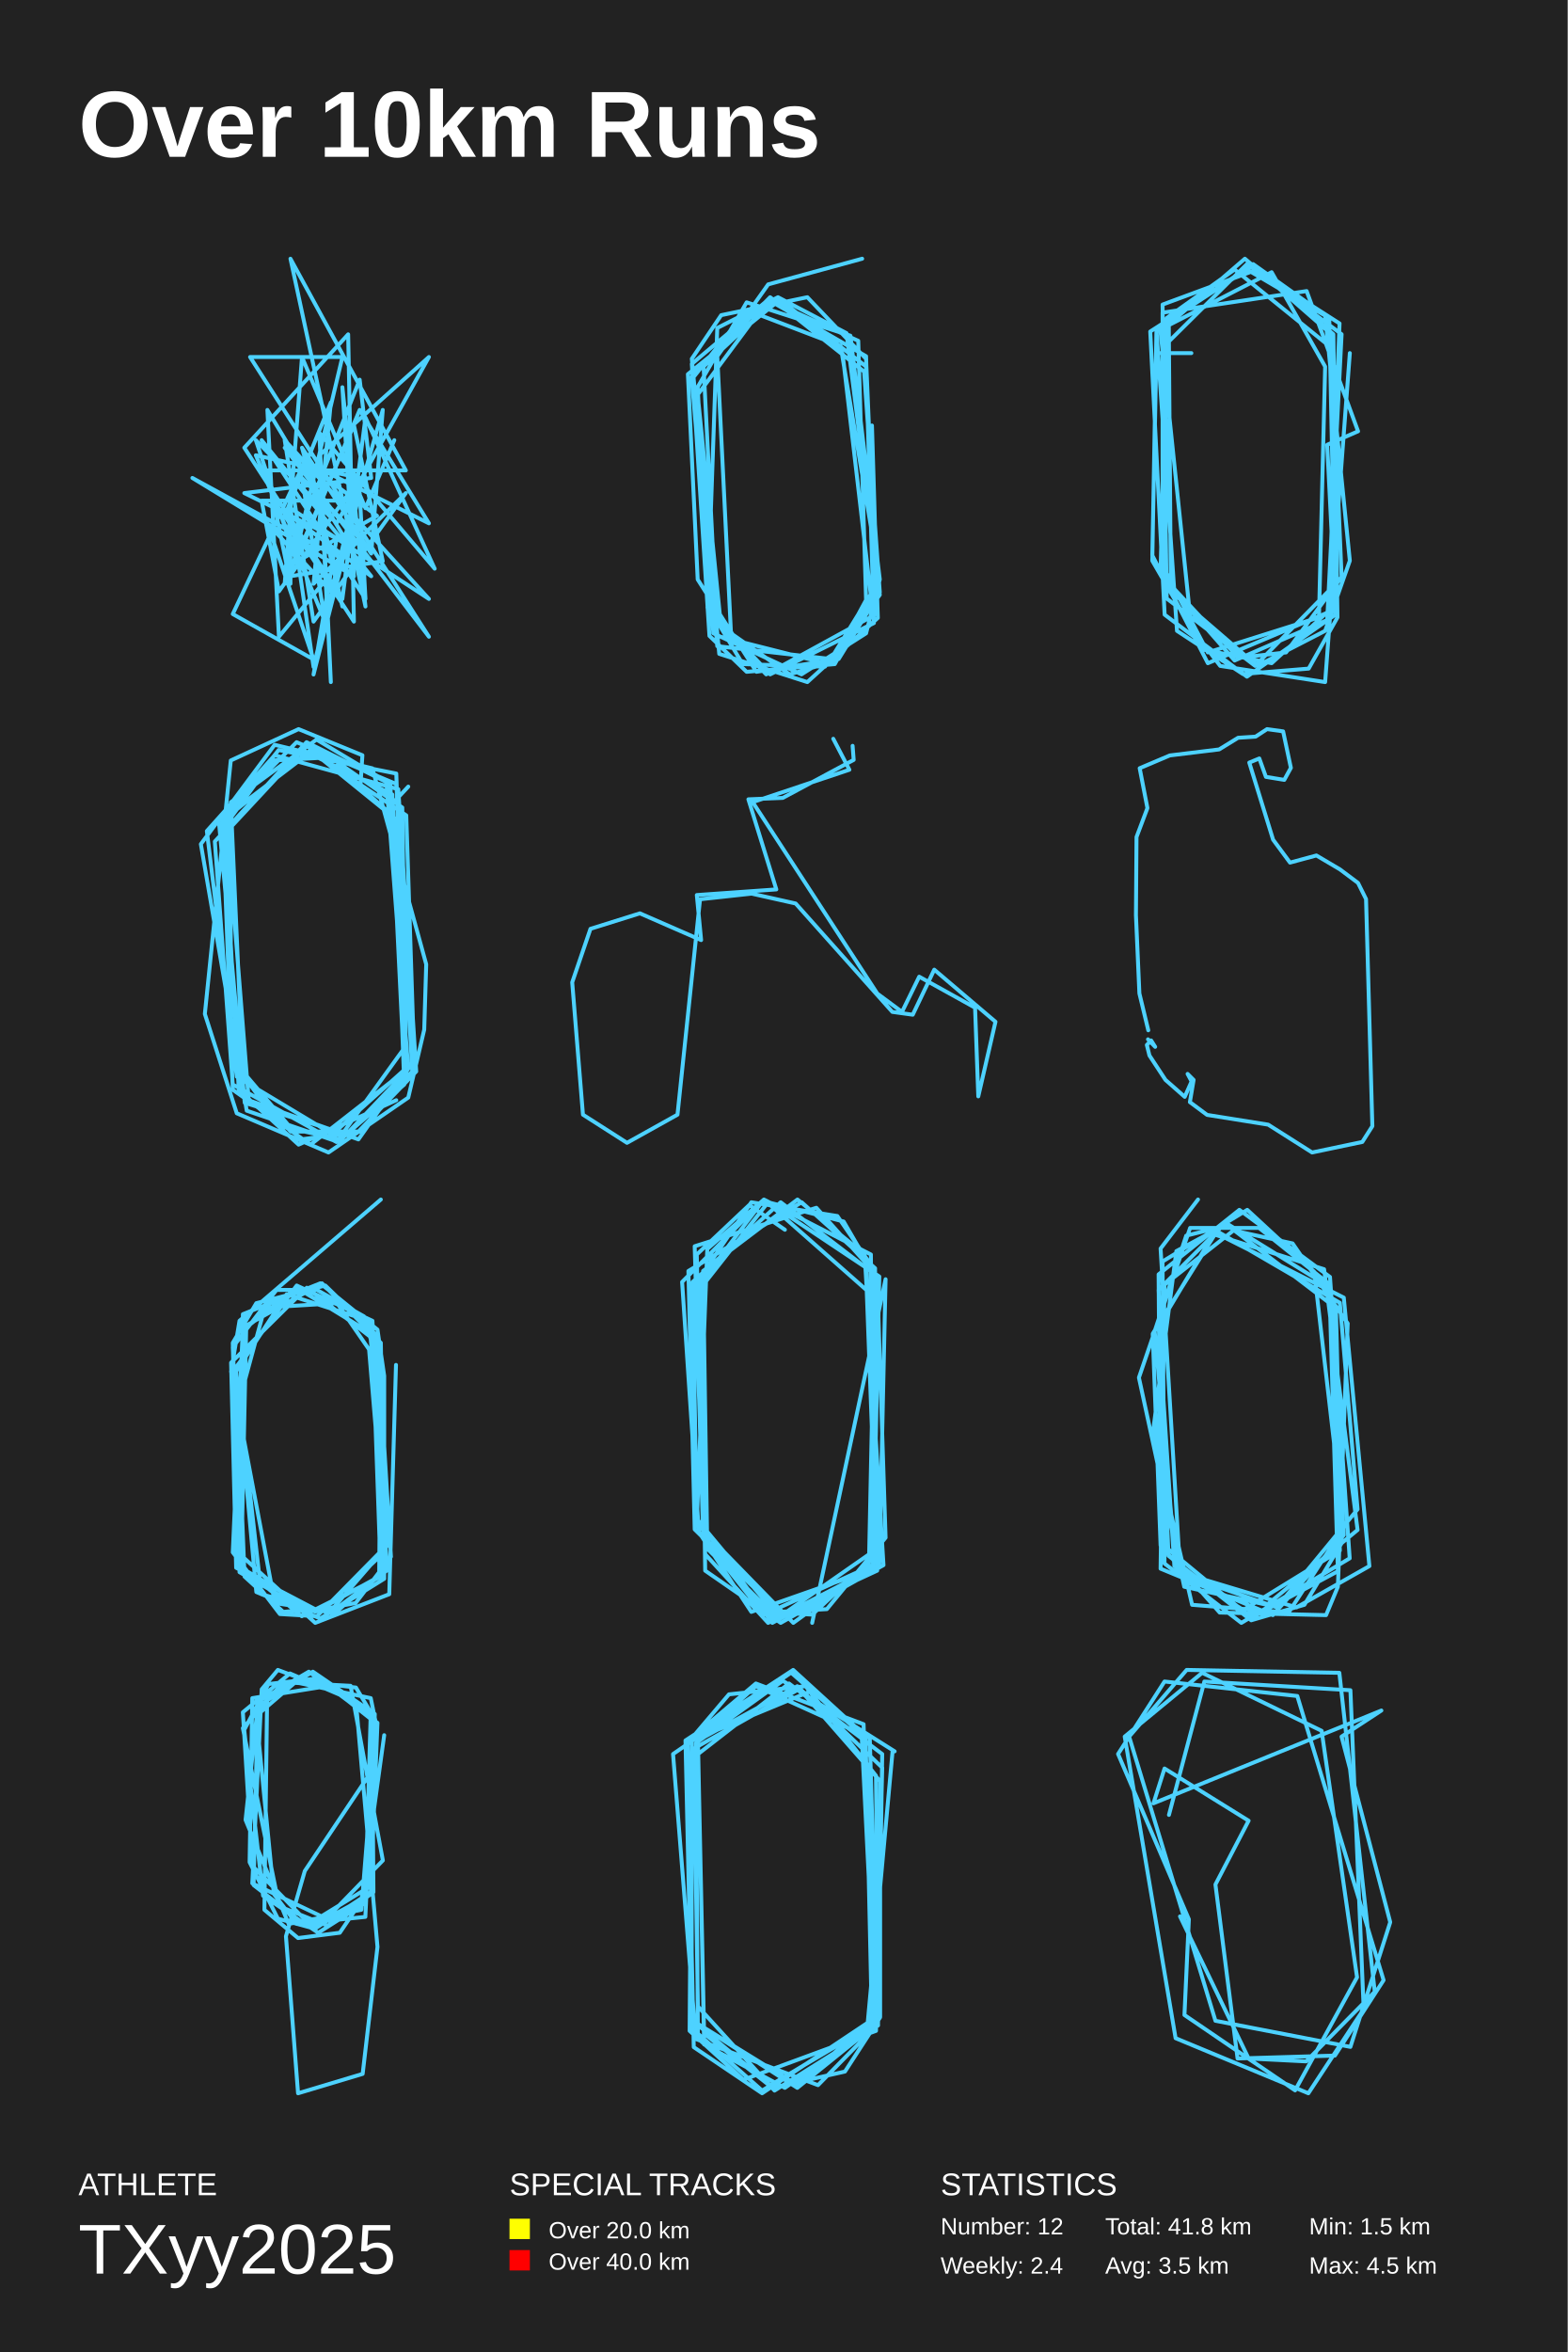
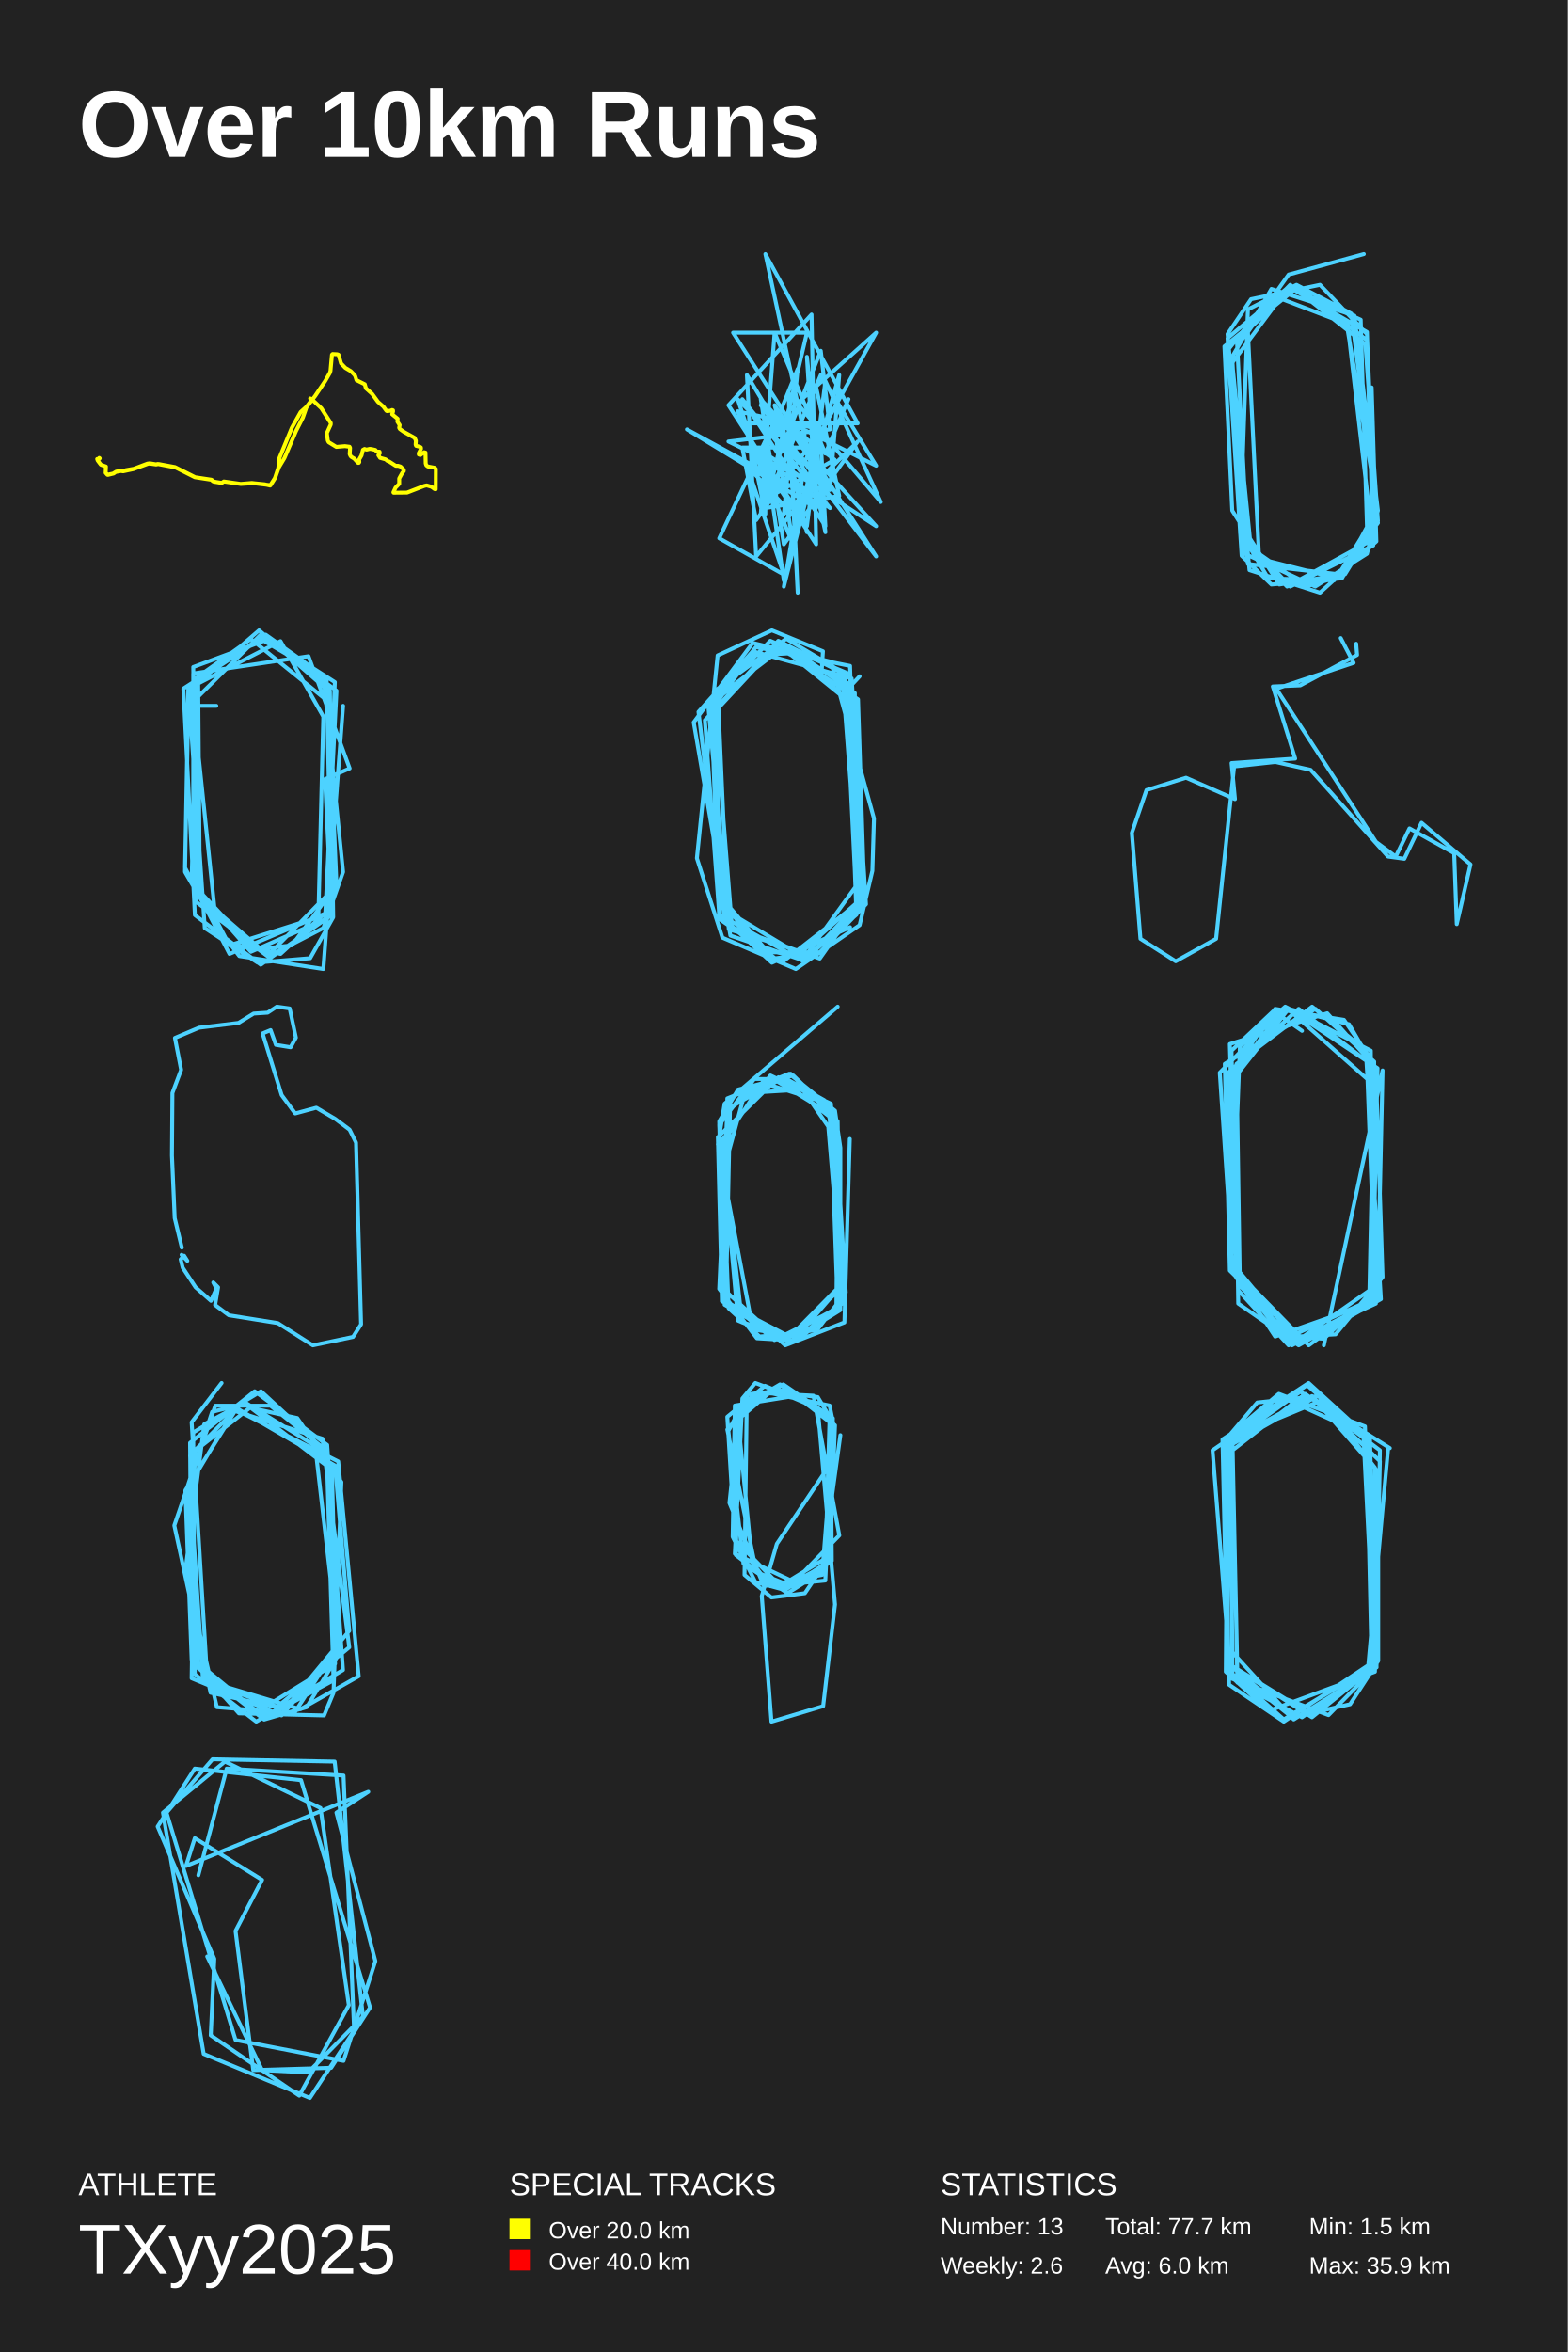
<svg xmlns="http://www.w3.org/2000/svg" baseProfile="full" height="300mm" version="1.1" viewBox="0,0,200,300" width="200mm">
  <defs />
  <rect fill="#222222" height="300" width="200" x="0" y="0" />
  <text fill="#FFFFFF" style="font-size:12px; font-family:Arial; font-weight:bold;" x="10" y="20">Over 10km Runs</text>
  <text fill="#FFFFFF" style="font-size:4px; font-family:Arial" x="10" y="280">ATHLETE</text>
  <text fill="#FFFFFF" style="font-size:9px; font-family:Arial" x="10" y="290">TXyy2025</text>
  <text fill="#FFFFFF" style="font-size:4px; font-family:Arial" x="65" y="280">SPECIAL TRACKS</text>
  <rect fill="yellow" height="2.6" width="2.6" x="65" y="283" />
  <text fill="#FFFFFF" style="font-size:3px; font-family:Arial" x="70" y="285.5">Over 20.0 km</text>
  <rect fill="red" height="2.6" width="2.6" x="65" y="287" />
  <text fill="#FFFFFF" style="font-size:3px; font-family:Arial" x="70" y="289.5">Over 40.0 km</text>
  <text fill="#FFFFFF" style="font-size:4px; font-family:Arial" x="120" y="280">STATISTICS</text>
-   <text fill="#FFFFFF" style="font-size:3px; font-family:Arial" x="120" y="285">Number: 12</text>
-   <text fill="#FFFFFF" style="font-size:3px; font-family:Arial" x="120" y="290">Weekly: 2.4</text>
-   <text fill="#FFFFFF" style="font-size:3px; font-family:Arial" x="141" y="285">Total: 41.8 km</text>
-   <text fill="#FFFFFF" style="font-size:3px; font-family:Arial" x="141" y="290">Avg: 3.5 km</text>
+   <text fill="#FFFFFF" style="font-size:3px; font-family:Arial" x="120" y="285">Number: 13</text>
+   <text fill="#FFFFFF" style="font-size:3px; font-family:Arial" x="120" y="290">Weekly: 2.6</text>
+   <text fill="#FFFFFF" style="font-size:3px; font-family:Arial" x="141" y="285">Total: 77.7 km</text>
+   <text fill="#FFFFFF" style="font-size:3px; font-family:Arial" x="141" y="290">Avg: 6.0 km</text>
  <text fill="#FFFFFF" style="font-size:3px; font-family:Arial" x="167" y="285">Min: 1.5 km</text>
-   <text fill="#FFFFFF" style="font-size:3px; font-family:Arial" x="167" y="290">Max: 4.5 km</text>
-   <polyline fill="none" points="50.304,56.143 46.624,64.821 38.528,45.536 36.32,74.464 45.152,54.214 48.832,71.571 37.056,73.5 43.68,45.536 31.904,45.536 54.72,81.214 36.32,57.107 48.096,65.786 36.32,72.536 45.888,48.429 47.36,60.964 31.168,62.893 42.944,68.679 40,86.036 45.888,62.893 46.624,76.393 33.376,56.143 47.36,73.5 37.056,65.786 37.056,74.464 34.112,60 51.776,60 37.056,33.0 46.624,77.357 43.68,49.393 45.152,73.5 24.544,60.964 42.208,70.607 38.528,57.107 47.36,70.607 48.832,52.286 42.208,75.429 34.112,66.75 40,84.107 29.696,78.321 39.264,58.071 43.68,77.357 39.264,59.036 54.72,66.75 45.888,52.286 37.792,71.571 32.64,56.143 42.944,66.75 54.72,45.536 40.736,58.071 42.208,87.0 40.736,55.179 55.456,72.536 46.624,53.25 43.68,76.393 31.168,57.107 44.416,42.643 45.152,79.286 36.32,65.786 42.208,51.321 40,74.464 51.776,62.893 40,79.286 36.32,56.143 54.72,76.393 37.056,64.821 40,85.071 45.152,63.857 33.376,63.857 35.584,75.429 45.888,60.964 32.64,58.071 41.472,79.286 38.528,60.964 45.888,68.679 35.584,81.214 34.112,52.286 45.152,70.607" stroke="#4DD2FF" stroke-linecap="round" stroke-linejoin="round" stroke-width="0.5" />
-   <polyline fill="none" points="109.992,33.0 98.002,36.273 91.507,45.436 93.256,80.782 100.749,86.018 106.245,84.382 110.491,76.527 109.492,43.473 98.002,38.236 89.009,50.346 92.007,80.127 94.754,84.709 105.246,85.036 111.241,77.182 107.494,45.109 99.251,37.909 89.759,46.746 91.507,81.109 105.745,84.709 112.24,75.873 107.993,42.491 99.251,37.909 91.507,41.836 90.258,77.509 98.251,86.018 111.49,79.473 110.491,46.746 99.5,38.236 87.76,47.727 89.009,73.909 96.503,85.691 106.994,84.055 112.24,75.546 110.241,47.4 98.251,37.909 88.26,48.055 91.507,82.418 105.995,84.055 112.24,73.909 107.244,44.127 95.254,39.546 88.26,48.382 91.008,80.782 102.248,86.018 110.491,80.782 112.24,73.909 108.493,42.818 95.254,38.564 89.009,49.364 90.508,78.491 97.752,86.018 111.49,78.491 110.491,45.436 98.002,38.236 88.26,46.418 90.508,81.109 95.254,85.691 106.495,84.709 111.74,75.218 110.491,45.764 102.997,37.909 92.007,40.2 88.26,45.764 91.757,83.4 102.997,87.0 111.99,78.818 111.241,54.273" stroke="#4DD2FF" stroke-linecap="round" stroke-linejoin="round" stroke-width="0.5" />
-   <polyline fill="none" points="151.993,45.038 147.53,45.038 147.005,70.835 154.093,84.592 170.37,77.713 169.319,56.733 173.257,55.013 166.694,37.127 148.318,39.879 148.318,72.21 154.093,83.217 168.269,78.745 169.057,46.758 162.231,34.72 147.53,42.287 147.005,71.522 153.568,82.873 162.231,84.592 170.107,77.37 169.844,44.35 157.506,34.376 148.843,40.567 148.055,73.242 158.031,83.904 164.069,83.217 171.157,73.586 169.844,42.631 160.394,34.376 148.318,38.847 148.843,76.338 160.131,84.936 169.582,75.306 170.895,41.255 159.081,33.688 148.318,44.35 149.63,75.65 160.394,84.936 169.057,80.465 172.207,71.522 169.057,40.223 159.869,33.688 149.105,40.911 149.368,74.962 157.506,84.248 169.319,79.089 171.157,42.631 159.606,34.032 146.743,42.287 148.58,78.401 159.081,86.312 170.37,78.401 169.582,40.567 159.081,34.376 147.53,41.943 150.156,80.465 158.556,85.968 166.957,85.28 170.632,78.745 170.107,42.631 158.819,33.0 148.055,42.287 151.993,80.121 155.668,84.936 169.057,87.0 172.207,45.038" stroke="#4DD2FF" stroke-linecap="round" stroke-linejoin="round" stroke-width="0.5" />
-   <polyline fill="none" points="52.085,100.333 49.286,103.333 42.926,97.667 45.979,100.333 46.233,96.333 38.092,93.0 29.442,97 26.134,129.333 30.205,142 41.908,147.0 52.085,140 54.12,131.333 54.375,123 47.505,98 35.039,95 25.625,107.667 31.477,141.667 43.18,145.667 52.594,136.667 50.558,100 37.837,94.667 27.915,104.667 31.223,140.667 44.198,144.667 51.83,136.667 50.558,98.667 35.548,95.667 28.424,104.667 29.696,135.667 37.074,144.333 45.724,144.333 53.102,136.667 50.813,100.667 35.039,96.333 26.389,106 30.205,137.333 42.417,144.667 52.848,135.333 51.83,104 40.89,96.667 34.784,97 28.933,105 31.731,140.333 45.724,145.333 52.085,136.333 49.286,99.667 40.382,94.333 29.442,102.333 30.968,136.667 38.346,145.333 45.979,144.333 51.83,137 51.322,103 40.382,95.333 29.442,103.667 29.442,135 35.802,143.667 43.435,145.333 51.576,138.333 50.304,104.333 39.618,95.667 28.424,104.667 29.696,139 39.618,146 51.576,136.667 49.795,100 39.11,94.667 27.406,107.333 29.696,138.333 42.926,145.667 51.83,133.333 50.049,101.333 38.601,95.667 28.678,106.333 30.459,139 38.092,146 50.558,140.333" stroke="#4DD2FF" stroke-linecap="round" stroke-linejoin="round" stroke-width="0.5" />
-   <polyline fill="none" points="108.772,95.13 108.909,96.925 99.863,101.774 95.477,101.953 99.041,113.446 88.898,114.164 89.447,119.91 81.635,116.499 75.33,118.474 73.0,125.298 74.371,142.177 79.99,145.768 86.431,142.177 89.31,114.703 95.888,113.985 101.508,115.242 113.843,129.069 116.447,129.428 119.188,123.681 127.0,130.326 124.807,139.843 124.396,128.53 117.269,124.579 115.076,129.069 111.924,126.734 96.025,102.313 108.36,98.182 106.305,94.232" stroke="#4DD2FF" stroke-linecap="round" stroke-linejoin="round" stroke-width="0.5" />
-   <polyline fill="none" points="146.458,132.566 147.373,133.525 146.86,132.71 146.311,133.285 146.641,134.628 148.69,137.745 151.143,139.903 152.021,137.937 151.509,136.978 152.277,137.745 151.801,140.574 153.997,142.205 161.793,143.451 167.393,147.0 173.799,145.657 175.08,143.643 174.274,114.678 173.25,112.616 170.944,110.889 167.942,109.115 164.575,110.026 162.416,107.1 159.378,97.269 160.659,96.741 161.501,99.091 163.843,99.475 164.685,97.94 163.697,93.288 161.647,93.0 160.183,93.959 157.95,94.103 155.535,95.59 149.239,96.357 145.396,97.988 146.384,103.072 144.993,106.765 144.92,116.74 145.36,126.715 146.494,131.415" stroke="#4DD2FF" stroke-linecap="round" stroke-linejoin="round" stroke-width="0.5" />
-   <polyline fill="none" points="48.587,153.0 30.555,168.469 29.481,174.938 35.063,204.469 42.361,205.594 49.445,200.25 47.084,172.125 43.005,166.219 33.775,166.781 30.555,178.594 33.345,203.344 42.576,205.875 48.801,200.531 47.943,170.438 37.853,164.25 31.413,169.313 30.769,199.969 40.215,205.594 48.372,201.094 48.587,175.219 46.44,167.906 40.429,164.531 35.277,164.531 29.696,171.844 30.984,199.969 38.497,206.156 48.587,201.094 47.513,170.719 39.141,164.25 29.481,173.813 30.125,199.969 40.859,205.594 49.016,198 48.587,171.281 41.073,163.688 30.984,169.313 29.696,198 35.707,205.875 40.429,206.156 49.016,197.438 47.513,168.469 37.853,163.969 30.125,174.375 31.199,201.094 36.136,205.594 42.576,205.031 49.66,196.875 47.084,168.469 36.565,165.094 30.125,174.938 32.701,203.063 40.859,206.438 49.016,201.375 49.016,175.5 48.157,169.594 40.859,163.688 30.984,167.625 30.555,200.531 39.356,205.594 45.367,204.469 49.875,198.563 48.157,170.438 41.503,163.969 32.701,166.219 29.696,171.281 30.34,198 40.215,207.0 49.66,203.344 50.519,174.094" stroke="#4DD2FF" stroke-linecap="round" stroke-linejoin="round" stroke-width="0.5" />
-   <polyline fill="none" points="100.134,156.857 95.584,153.701 88.893,160.013 89.696,194.727 99.331,206.299 111.91,197.533 111.374,162.117 104.148,154.052 88.626,158.961 89.696,195.779 97.725,205.597 103.613,205.948 111.91,198.234 110.572,161.766 99.599,153.351 88.358,163.52 88.893,193.675 98.528,207.0 111.374,199.987 112.177,162.818 97.457,153.0 90.231,159.312 88.893,194.377 101.204,207.0 111.374,199.636 111.107,160.013 97.457,153.0 89.428,163.52 89.964,200.338 99.599,207.0 112.713,199.636 110.304,160.013 101.74,153.0 89.696,162.117 90.231,197.533 99.063,206.299 111.91,200.338 110.572,164.572 97.457,153.0 87.02,163.52 89.161,195.429 95.852,205.597 110.839,200.338 111.642,161.766 102.275,153.351 87.823,162.117 88.626,195.078 99.331,205.597 105.486,205.247 112.98,196.13 111.91,163.169 107.628,155.805 97.993,153.351 88.626,165.273 89.964,196.481 97.457,205.948 111.374,199.636 111.642,162.117 106.825,155.104 95.852,153.351 89.161,163.169 89.964,198.234 97.993,207.0 112.177,199.636 112.98,163.169 103.613,207.0" stroke="#4DD2FF" stroke-linecap="round" stroke-linejoin="round" stroke-width="0.5" />
-   <polyline fill="none" points="152.838,153.0 148.063,159.256 150.576,200.744 162.89,205.024 173.194,192.512 170.932,166.171 155.099,156.951 147.811,169.134 149.822,199.756 158.618,205.354 170.932,197.781 169.676,164.195 156.356,155.963 147.811,164.525 149.068,198.439 159.623,206.671 166.409,204.695 171.183,196.793 170.43,166.829 156.607,156.293 151.33,157.61 147.309,169.793 150.073,200.415 165.403,205.024 174.702,199.756 171.435,165.512 155.099,157.281 147.057,170.122 148.063,197.122 155.602,205.683 169.173,206.012 170.681,202.39 171.937,168.805 164.901,158.598 157.361,156.951 148.565,163.866 148.063,200.085 162.387,206.012 171.435,195.805 169.676,163.866 160.628,156.622 151.832,156.622 145.298,175.72 151.078,202.39 161.634,204.695 173.194,195.146 168.922,161.89 154.345,157.281 150.073,159.585 147.057,182.964 152.084,204.695 164.398,205.683 171.435,194.817 167.665,162.22 159.12,154.317 148.314,160.903 148.565,199.427 158.366,207.0 172.189,198.768 169.676,162.878 158.115,154.317 147.811,162.549 148.063,196.793 159.623,206.341 170.681,200.415 169.676,166.829" stroke="#4DD2FF" stroke-linecap="round" stroke-linejoin="round" stroke-width="0.5" />
-   <polyline fill="none" points="42.662,215.7 35.449,213.0 33.388,215.475 32.186,240.225 41.631,244.725 48.844,237.3 44.723,215.025 36.136,214.575 30.984,220.425 35.621,243.15 41.803,245.625 47.642,241.35 47.47,218.625 40.086,214.125 34.247,214.8 31.156,220.65 33.56,241.8 40.601,246.525 46.612,242.7 47.642,219.525 41.975,215.025 32.186,216.6 31.843,237.525 35.449,244.725 39.571,245.85 46.612,242.025 47.299,218.4 45.41,215.25 37.853,214.35 32.873,217.725 31.327,232.125 36.823,245.4 46.097,243.6 47.986,219.975 47.299,216.6 37.682,214.575 32.701,218.85 34.934,241.575 37.853,245.4 46.612,244.5 47.47,225.825 38.884,238.65 36.479,246.975 38.025,267.0 46.268,264.525 48.157,248.325 45.41,217.05 36.995,213.45 30.984,218.4 32.186,237.975 40.086,246.075 47.299,241.35 48.157,219.75 39.399,213.225 32.873,217.05 32.358,240.45 39.055,245.625 47.127,240.675 47.814,218.625 39.914,213.225 34.075,216.825 33.732,243.6 38.025,247.2 43.349,246.525 46.097,242.475 49.016,221.325" stroke="#4DD2FF" stroke-linecap="round" stroke-linejoin="round" stroke-width="0.5" />
-   <polyline fill="none" points="114.135,223.385 99.868,214.385 88.771,222.346 89.036,259.385 97.226,266.654 111.493,258 110.7,225.115 103.303,215.769 88.243,222 87.979,259.039 94.848,265.269 111.757,259.039 112.55,225.462 101.717,215.077 89.036,222 89.828,259.385 98.547,266.308 107.794,264.231 112.285,257.308 112.285,227.192 101.982,215.423 88.507,223.039 89.036,255.923 98.811,266.654 112.021,258.346 110.964,221.654 96.433,215.077 89.036,221.654 89.828,260.769 100.132,266.308 112.021,258 111.757,226.5 102.774,215.077 92.999,216.115 87.715,222.346 88.243,257.654 98.283,265.962 111.757,258 109.908,220.962 101.189,213.0 87.45,222 88.243,257.654 101.717,265.962 111.229,257.654 110.436,221.654 100.925,213.346 85.865,223.731 88.771,260.077 104.359,265.962 111.493,258.692 110.172,219.923 96.433,214.731 88.243,221.654 88.243,257.654 101.717,266.308 112.021,258 112.55,223.731 100.661,214.731 87.715,224.769 88.507,261.115 97.226,267.0 110.7,258 113.871,223.385" stroke="#4DD2FF" stroke-linecap="round" stroke-linejoin="round" stroke-width="0.5" />
-   <polyline fill="none" points="150.543,244.438 159.294,262.562 166.634,262.932 175.385,254.055 170.869,213.37 151.39,213.0 144.05,221.507 155.06,257.754 172.28,261.082 177.361,245.178 171.151,221.507 176.232,218.178 147.155,230.014 148.567,225.575 159.294,232.233 155.06,240.37 157.883,262.562 170.304,262.192 176.514,252.575 165.505,216.329 148.567,214.479 142.639,223.726 151.672,244.808 151.108,257.014 165.223,266.63 173.127,252.206 168.61,220.767 153.366,213.37 143.486,221.507 149.978,259.973 166.916,267.0 173.974,256.274 172.28,215.589 153.648,214.479 149.131,231.493" stroke="#4DD2FF" stroke-linecap="round" stroke-linejoin="round" stroke-width="0.5" />
+   <text fill="#FFFFFF" style="font-size:3px; font-family:Arial" x="167" y="290">Max: 35.9 km</text>
+   <polyline fill="none" points="13.475,60.306 13.763,60.571 14.493,60.393 14.768,60.195 15.451,60.07 15.704,60.116 16.997,59.842 18.856,59.159 19.077,59.126 19.918,59.246 20.174,59.192 22.356,59.611 24.863,60.87 26.981,61.197 27.149,61.371 27.31,61.441 28.293,61.59 28.578,61.416 30.706,61.723 32.131,61.603 34.515,61.889 35.091,60.973 35.587,59.59 36.283,58.43 37.769,54.967 38.641,53.256 39.096,51.955 40.197,50.513 41.493,48.586 42.068,47.583 42.157,47.326 42.347,45.242 42.429,45.155 43.023,45.184 43.194,45.25 43.504,46.352 44.054,46.924 44.746,47.334 45.195,47.786 45.315,47.956 45.483,48.491 46.536,49.017 46.684,49.535 47.475,50.239 48.221,51.259 48.913,51.868 49.293,52.394 49.391,52.439 49.827,52.381 50.02,52.299 50.134,52.336 50.143,52.481 50.029,52.841 50.731,53.413 50.703,53.782 50.987,54.213 50.924,54.557 51.013,54.722 51.506,55.074 52.9,55.853 53.055,56.222 53.023,56.703 53.083,56.86 53.561,56.988 53.694,57.075 53.709,57.258 53.422,57.8 53.431,57.974 53.624,58.036 54.111,57.68 54.278,57.726 54.307,59.109 54.383,59.35 54.579,59.499 55.442,59.664 55.6,59.809 55.587,62.402 55.448,62.382 55.053,62.092 54.427,61.909 54.133,61.976 51.929,62.829 50.213,62.845 50.184,62.796 50.456,62.203 50.93,61.711 50.927,61.027 51.319,60.315 51.518,60.079 51.518,59.946 51.452,59.855 51.104,59.511 50.798,59.412 50.488,59.412 49.669,58.881 49.425,58.786 49.195,58.592 48.49,58.397 48.271,58.065 48.455,57.792 48.417,57.614 48.063,57.606 47.886,57.39 47.383,57.274 47.162,57.253 46.76,57.349 46.507,57.266 46.305,57.374 46.118,58.094 45.812,58.625 45.84,58.939 45.78,59.035 45.685,59.039 45.195,58.5 44.803,58.264 44.699,58.119 44.613,57.925 44.661,57.113 44.588,56.98 44.003,56.906 42.903,57.001 41.926,56.4 41.815,56.176 41.698,55.24 42.192,54.151 42.201,53.96 40.993,52.071 39.9,51.047 39.564,50.824 39.77,50.919 39.716,51.072 39.106,51.88 38.354,52.555 37.215,54.594 35.647,58.413 35.499,59.702 35.075,60.977 34.462,61.934 33.766,61.773 32.312,61.628 30.721,61.727 28.553,61.412 28.281,61.603 27.304,61.429 26.981,61.189 24.904,60.874 22.324,59.577 20.301,59.2 20.098,59.18 19.934,59.234 19.109,59.097 18.805,59.138 17.051,59.797 16.071,59.967 15.634,60.112 15.413,60.054 14.822,60.161 14.42,60.406 13.696,60.555 13.478,60.306 13.513,59.507 12.865,59.271 12.463,58.736 12.4,58.546 12.662,58.529 12.722,58.459 12.659,58.409" stroke="yellow" stroke-linecap="round" stroke-linejoin="round" stroke-width="0.5" />
+   <polyline fill="none" points="108.243,50.914 105.299,57.857 98.822,42.429 97.056,65.571 104.122,49.371 107.066,63.257 97.645,64.8 102.944,42.429 93.523,42.429 111.776,70.971 97.056,51.686 106.477,58.629 97.056,64.029 104.71,44.743 105.888,54.771 92.934,56.314 102.355,60.943 100.0,74.829 104.71,56.314 105.299,67.114 94.701,50.914 105.888,64.8 97.645,58.629 97.645,65.571 95.29,54 109.421,54 97.645,32.4 105.299,67.886 102.944,45.514 104.122,64.8 87.635,54.771 101.766,62.486 98.822,51.686 105.888,62.486 107.066,47.829 101.766,66.343 95.29,59.4 100.0,73.286 91.757,68.657 99.411,52.457 102.944,67.886 99.411,53.229 111.776,59.4 104.71,47.829 98.234,63.257 94.112,50.914 102.355,59.4 111.776,42.429 100.589,52.457 101.766,75.6 100.589,50.143 112.365,64.029 105.299,48.6 102.944,67.114 92.934,51.686 103.533,40.114 104.122,69.429 97.056,58.629 101.766,47.057 100.0,65.571 109.421,56.314 100.0,69.429 97.056,50.914 111.776,67.114 97.645,57.857 100.0,74.057 104.122,57.086 94.701,57.086 96.467,66.343 104.71,54.771 94.112,52.457 101.178,69.429 98.822,54.771 104.71,60.943 96.467,70.971 95.29,47.829 104.122,62.486" stroke="#4DD2FF" stroke-linecap="round" stroke-linejoin="round" stroke-width="0.5" />
+   <polyline fill="none" points="173.993,32.4 164.401,35.018 159.206,42.349 160.605,70.626 166.599,74.815 170.996,73.505 174.393,67.222 173.594,40.778 164.401,36.589 157.207,46.276 159.605,70.102 161.804,73.767 170.196,74.029 174.992,67.746 171.995,42.087 165.401,36.327 157.807,43.396 159.206,70.887 170.596,73.767 175.792,66.698 172.395,39.993 165.401,36.327 159.206,39.469 158.207,68.007 164.601,74.815 175.192,69.578 174.393,43.396 165.6,36.589 156.208,44.182 157.207,65.127 163.202,74.553 171.595,73.244 175.792,66.436 174.193,43.92 164.601,36.327 156.608,44.444 159.206,71.935 170.796,73.244 175.792,65.127 171.795,41.302 162.203,37.636 156.608,44.706 158.806,70.626 167.798,74.815 174.393,70.626 175.792,65.127 172.794,40.255 162.203,36.851 157.207,45.491 158.406,68.793 164.202,74.815 175.192,68.793 174.393,42.349 164.401,36.589 156.608,43.135 158.406,70.887 162.203,74.553 171.196,73.767 175.392,66.175 174.393,42.611 168.398,36.327 159.605,38.16 156.608,42.611 159.406,72.72 168.398,75.6 175.592,69.055 174.992,49.418" stroke="#4DD2FF" stroke-linecap="round" stroke-linejoin="round" stroke-width="0.5" />
+   <polyline fill="none" points="27.595,90.031 24.024,90.031 23.604,110.668 29.275,121.674 42.296,116.171 41.456,99.386 44.606,98.01 39.355,83.702 24.654,85.903 24.654,111.768 29.275,120.573 40.615,116.996 41.246,91.406 35.785,81.776 24.024,87.829 23.604,111.218 28.855,120.298 35.785,121.674 42.086,115.896 41.876,89.48 32.005,81.501 25.074,86.454 24.444,112.594 32.425,121.124 37.255,120.573 42.926,112.869 41.876,88.105 34.315,81.501 24.654,85.078 25.074,115.07 34.105,121.949 41.666,114.245 42.716,87.004 33.265,80.95 24.654,89.48 25.704,114.52 34.315,121.949 41.246,118.372 43.766,111.218 41.246,86.178 33.895,80.95 25.284,86.729 25.494,113.97 32.005,121.399 41.456,117.271 42.926,88.105 33.685,81.225 23.394,87.829 24.864,116.721 33.265,123.05 42.296,116.721 41.666,86.454 33.265,81.501 24.024,87.554 26.124,118.372 32.845,122.775 39.565,122.224 42.506,116.996 42.086,88.105 33.055,80.4 24.444,87.829 27.595,118.097 30.535,121.949 41.246,123.6 43.766,90.031" stroke="#4DD2FF" stroke-linecap="round" stroke-linejoin="round" stroke-width="0.5" />
+   <polyline fill="none" points="109.668,86.267 107.429,88.667 102.341,84.133 104.783,86.267 104.987,83.067 98.473,80.4 91.553,83.6 88.907,109.467 92.164,119.6 101.527,123.6 109.668,118 111.296,111.067 111.5,104.4 106.004,84.4 96.031,82 88.5,92.133 93.182,119.333 102.544,122.533 110.075,115.333 108.447,86 98.27,81.733 90.332,89.733 92.978,118.533 103.358,121.733 109.464,115.333 108.447,84.933 96.438,82.533 90.739,89.733 91.757,114.533 97.659,121.467 104.58,121.467 110.482,115.333 108.65,86.533 96.031,83.067 89.111,90.8 92.164,115.867 101.934,121.733 110.278,114.267 109.464,89.2 100.712,83.333 95.828,83.6 91.146,90 93.385,118.267 104.58,122.267 109.668,115.067 107.429,85.733 100.305,81.467 91.553,87.867 92.775,115.333 98.677,122.267 104.783,121.467 109.464,115.6 109.057,88.4 100.305,82.267 91.553,88.933 91.553,114 96.642,120.933 102.748,122.267 109.261,116.667 108.243,89.467 99.695,82.533 90.739,89.733 91.757,117.2 99.695,122.8 109.261,115.333 107.836,86 99.288,81.733 89.925,91.867 91.757,116.667 102.341,122.533 109.464,112.667 108.04,87.067 98.881,82.533 90.943,91.067 92.367,117.2 98.473,122.8 108.447,118.267" stroke="#4DD2FF" stroke-linecap="round" stroke-linejoin="round" stroke-width="0.5" />
+   <polyline fill="none" points="173.017,82.104 173.127,83.54 165.89,87.419 162.382,87.563 165.232,96.757 157.119,97.331 157.557,101.928 151.308,99.199 146.264,100.779 144.4,106.238 145.496,119.742 149.992,122.615 155.145,119.742 157.448,97.762 162.711,97.188 167.206,98.193 177.074,109.255 179.157,109.542 181.35,104.945 187.6,110.26 185.846,117.874 185.517,108.824 179.815,105.663 178.061,109.255 175.539,107.387 162.82,87.85 172.688,84.546 171.044,81.385" stroke="#4DD2FF" stroke-linecap="round" stroke-linejoin="round" stroke-width="0.5" />
+   <polyline fill="none" points="23.166,160.053 23.898,160.82 23.488,160.168 23.049,160.628 23.312,161.702 24.952,164.196 26.914,165.922 27.617,164.349 27.207,163.582 27.822,164.196 27.441,166.459 29.198,167.764 35.435,168.761 39.915,171.6 45.039,170.526 46.064,168.915 45.42,145.742 44.6,144.092 42.755,142.711 40.354,141.292 37.66,142.021 35.933,139.68 33.502,131.815 34.527,131.393 35.201,133.273 37.075,133.58 37.748,132.352 36.957,128.63 35.318,128.4 34.146,129.167 32.36,129.282 30.428,130.472 25.391,131.086 22.317,132.39 23.107,136.457 21.995,139.412 21.936,147.392 22.288,155.372 23.195,159.132" stroke="#4DD2FF" stroke-linecap="round" stroke-linejoin="round" stroke-width="0.5" />
+   <polyline fill="none" points="106.869,128.4 92.444,140.775 91.585,145.95 96.05,169.575 101.889,170.475 107.556,166.2 105.667,143.7 102.404,138.975 95.02,139.425 92.444,148.875 94.676,168.675 102.061,170.7 107.041,166.425 106.354,142.35 98.283,137.4 93.131,141.45 92.616,165.975 100.172,170.475 106.698,166.875 106.869,146.175 105.152,140.325 100.343,137.625 96.222,137.625 91.757,143.475 92.787,165.975 98.798,170.925 106.869,166.875 106.011,142.575 99.313,137.4 91.585,145.05 92.1,165.975 100.687,170.475 107.213,164.4 106.869,143.025 100.859,136.95 92.787,141.45 91.757,164.4 96.565,170.7 100.343,170.925 107.213,163.95 106.011,140.775 98.283,137.175 92.1,145.5 92.959,166.875 96.909,170.475 102.061,170.025 107.728,163.5 105.667,140.775 97.252,138.075 92.1,145.95 94.161,168.45 100.687,171.15 107.213,167.1 107.213,146.4 106.526,141.675 100.687,136.95 92.787,140.1 92.444,166.425 99.485,170.475 104.293,169.575 107.9,164.85 106.526,142.35 101.202,137.175 94.161,138.975 91.757,143.025 92.272,164.4 100.172,171.6 107.728,168.675 108.415,145.275" stroke="#4DD2FF" stroke-linecap="round" stroke-linejoin="round" stroke-width="0.5" />
+   <polyline fill="none" points="166.107,131.486 162.467,128.961 157.115,134.01 157.757,161.782 165.465,171.039 175.528,164.026 175.1,135.694 169.319,129.242 156.9,133.169 157.757,162.623 164.18,170.478 168.89,170.758 175.528,164.587 174.457,135.413 165.679,128.681 156.686,136.816 157.115,160.94 164.822,171.6 175.1,165.99 175.742,136.255 163.966,128.4 158.185,133.449 157.115,161.501 166.963,171.6 175.1,165.709 174.885,134.01 163.966,128.4 157.543,136.816 157.971,166.27 165.679,171.6 176.17,165.709 174.243,134.01 167.392,128.4 157.757,135.694 158.185,164.026 165.251,171.039 175.528,166.27 174.457,137.657 163.966,128.4 155.616,136.816 157.329,162.343 162.681,170.478 174.671,166.27 175.314,135.413 167.82,128.681 156.258,135.694 156.9,162.062 165.465,170.478 170.389,170.197 176.384,162.904 175.528,136.535 172.102,130.644 164.394,128.681 156.9,138.218 157.971,163.184 163.966,170.758 175.1,165.709 175.314,135.694 171.46,130.083 162.681,128.681 157.329,136.535 157.971,164.587 164.394,171.6 175.742,165.709 176.384,136.535 168.89,171.6" stroke="#4DD2FF" stroke-linecap="round" stroke-linejoin="round" stroke-width="0.5" />
+   <polyline fill="none" points="28.27,176.4 24.45,181.405 26.461,214.595 36.312,218.02 44.555,208.01 42.746,186.937 30.079,179.561 24.249,189.307 25.857,213.805 32.894,218.283 42.746,212.224 41.74,185.356 31.085,178.771 24.249,185.62 25.254,212.751 33.698,219.337 39.127,217.756 42.947,211.434 42.344,187.464 31.286,179.034 27.064,180.088 23.847,189.834 26.058,214.332 38.323,218.02 45.762,213.805 43.148,186.41 30.079,179.824 23.646,190.098 24.45,211.698 30.482,218.546 41.338,218.81 42.545,215.912 43.55,189.044 37.921,180.878 31.889,179.561 24.852,185.093 24.45,214.068 35.91,218.81 43.148,210.644 41.74,185.093 34.503,179.298 27.466,179.298 22.238,194.576 26.863,215.912 35.307,217.756 44.555,210.117 41.137,183.512 29.476,179.824 26.058,181.668 23.646,200.371 27.667,217.756 37.518,218.546 43.148,209.854 40.132,183.776 33.296,177.454 24.651,182.722 24.852,213.542 32.693,219.6 43.751,213.015 41.74,184.303 32.492,177.454 24.249,184.039 24.45,211.434 33.698,219.073 42.545,214.332 41.74,187.464" stroke="#4DD2FF" stroke-linecap="round" stroke-linejoin="round" stroke-width="0.5" />
+   <polyline fill="none" points="102.129,178.56 96.359,176.4 94.711,178.38 93.749,198.18 101.305,201.78 107.075,195.84 103.778,178.02 96.909,177.66 92.787,182.34 96.497,200.52 101.443,202.5 106.114,199.08 105.976,180.9 100.069,177.3 95.398,177.84 92.925,182.52 94.848,199.44 100.481,203.22 105.289,200.16 106.114,181.62 101.58,178.02 93.749,179.28 93.474,196.02 96.359,201.78 99.657,202.68 105.289,199.62 105.839,180.72 104.328,178.2 98.283,177.48 94.298,180.18 93.062,191.7 97.458,202.32 104.877,200.88 106.388,181.98 105.839,179.28 98.145,177.66 94.161,181.08 95.947,199.26 98.283,202.32 105.289,201.6 105.976,186.66 99.107,196.92 97.184,203.58 98.42,219.6 105.015,217.62 106.526,204.66 104.328,179.64 97.596,176.76 92.787,180.72 93.749,196.38 100.069,202.86 105.839,199.08 106.526,181.8 99.519,176.58 94.298,179.64 93.886,198.36 99.244,202.5 105.702,198.54 106.251,180.9 99.931,176.58 95.26,179.46 94.985,200.88 98.42,203.76 102.679,203.22 104.877,199.98 107.213,183.06" stroke="#4DD2FF" stroke-linecap="round" stroke-linejoin="round" stroke-width="0.5" />
+   <polyline fill="none" points="177.308,184.708 165.894,177.508 157.017,183.877 157.228,213.508 163.781,219.323 175.194,212.4 174.56,186.092 168.642,178.615 156.594,183.6 156.383,213.231 161.878,218.215 175.406,213.231 176.04,186.369 167.374,178.062 157.228,183.6 157.863,213.508 164.838,219.046 172.235,217.385 175.828,211.846 175.828,187.754 167.585,178.338 156.806,184.431 157.228,210.739 165.049,219.323 175.617,212.677 174.772,183.323 163.147,178.062 157.228,183.323 157.863,214.615 166.106,219.046 175.617,212.4 175.406,187.2 168.219,178.062 160.399,178.892 156.172,183.877 156.594,212.123 164.626,218.769 175.406,212.4 173.926,182.769 166.951,176.4 155.96,183.6 156.594,212.123 167.374,218.769 174.983,212.123 174.349,183.323 166.74,176.677 154.692,184.985 157.017,214.062 169.487,218.769 175.194,212.954 174.137,181.939 163.147,177.785 156.594,183.323 156.594,212.123 167.374,219.046 175.617,212.4 176.04,184.985 166.528,177.785 156.172,185.815 156.806,214.892 163.781,219.6 174.56,212.4 177.096,184.708" stroke="#4DD2FF" stroke-linecap="round" stroke-linejoin="round" stroke-width="0.5" />
+   <polyline fill="none" points="26.434,249.551 33.435,264.049 39.307,264.345 46.308,257.244 42.695,224.696 27.112,224.4 21.24,231.206 30.048,260.203 43.824,262.866 47.889,250.143 42.921,231.206 46.986,228.543 23.724,238.011 24.854,234.46 33.435,239.786 30.048,246.296 32.306,264.049 42.243,263.753 47.212,256.06 38.404,227.063 24.854,225.584 20.111,232.981 27.338,249.847 26.886,259.611 38.178,267.304 44.502,255.764 40.888,230.614 28.693,224.696 20.788,231.206 25.983,261.978 39.533,267.6 45.179,259.019 43.824,226.471 28.919,225.584 25.305,239.195" stroke="#4DD2FF" stroke-linecap="round" stroke-linejoin="round" stroke-width="0.5" />
</svg>
